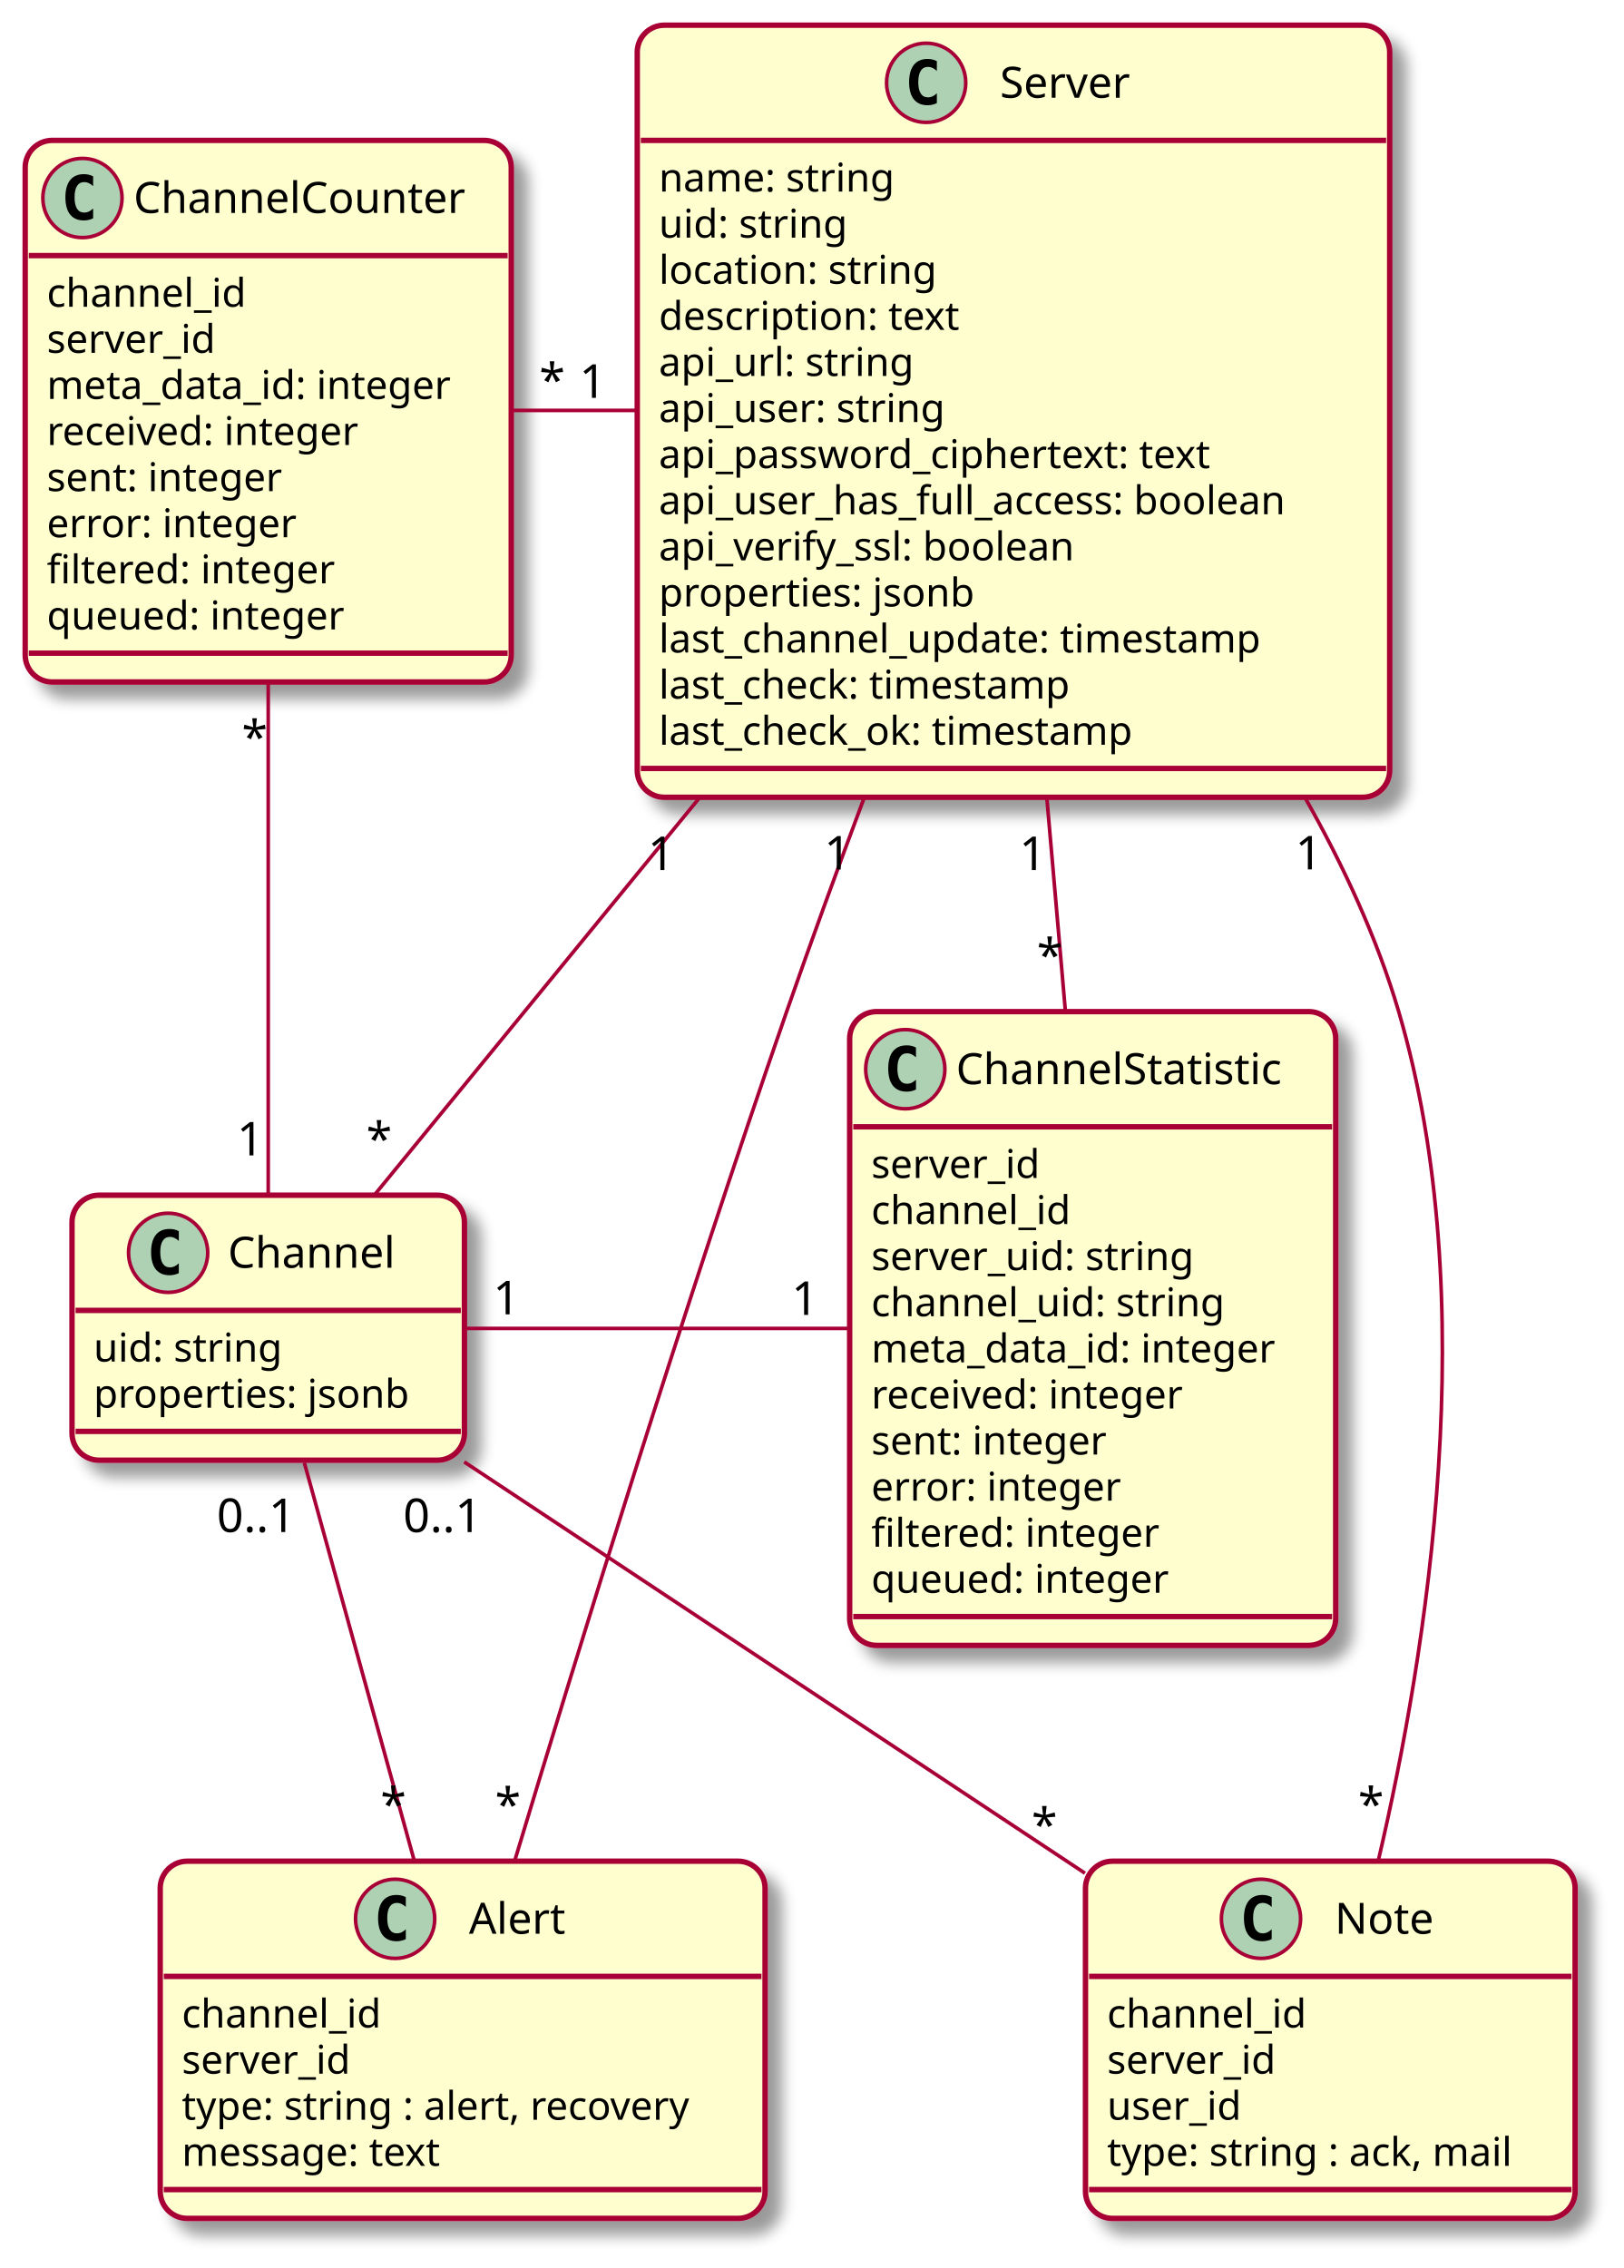
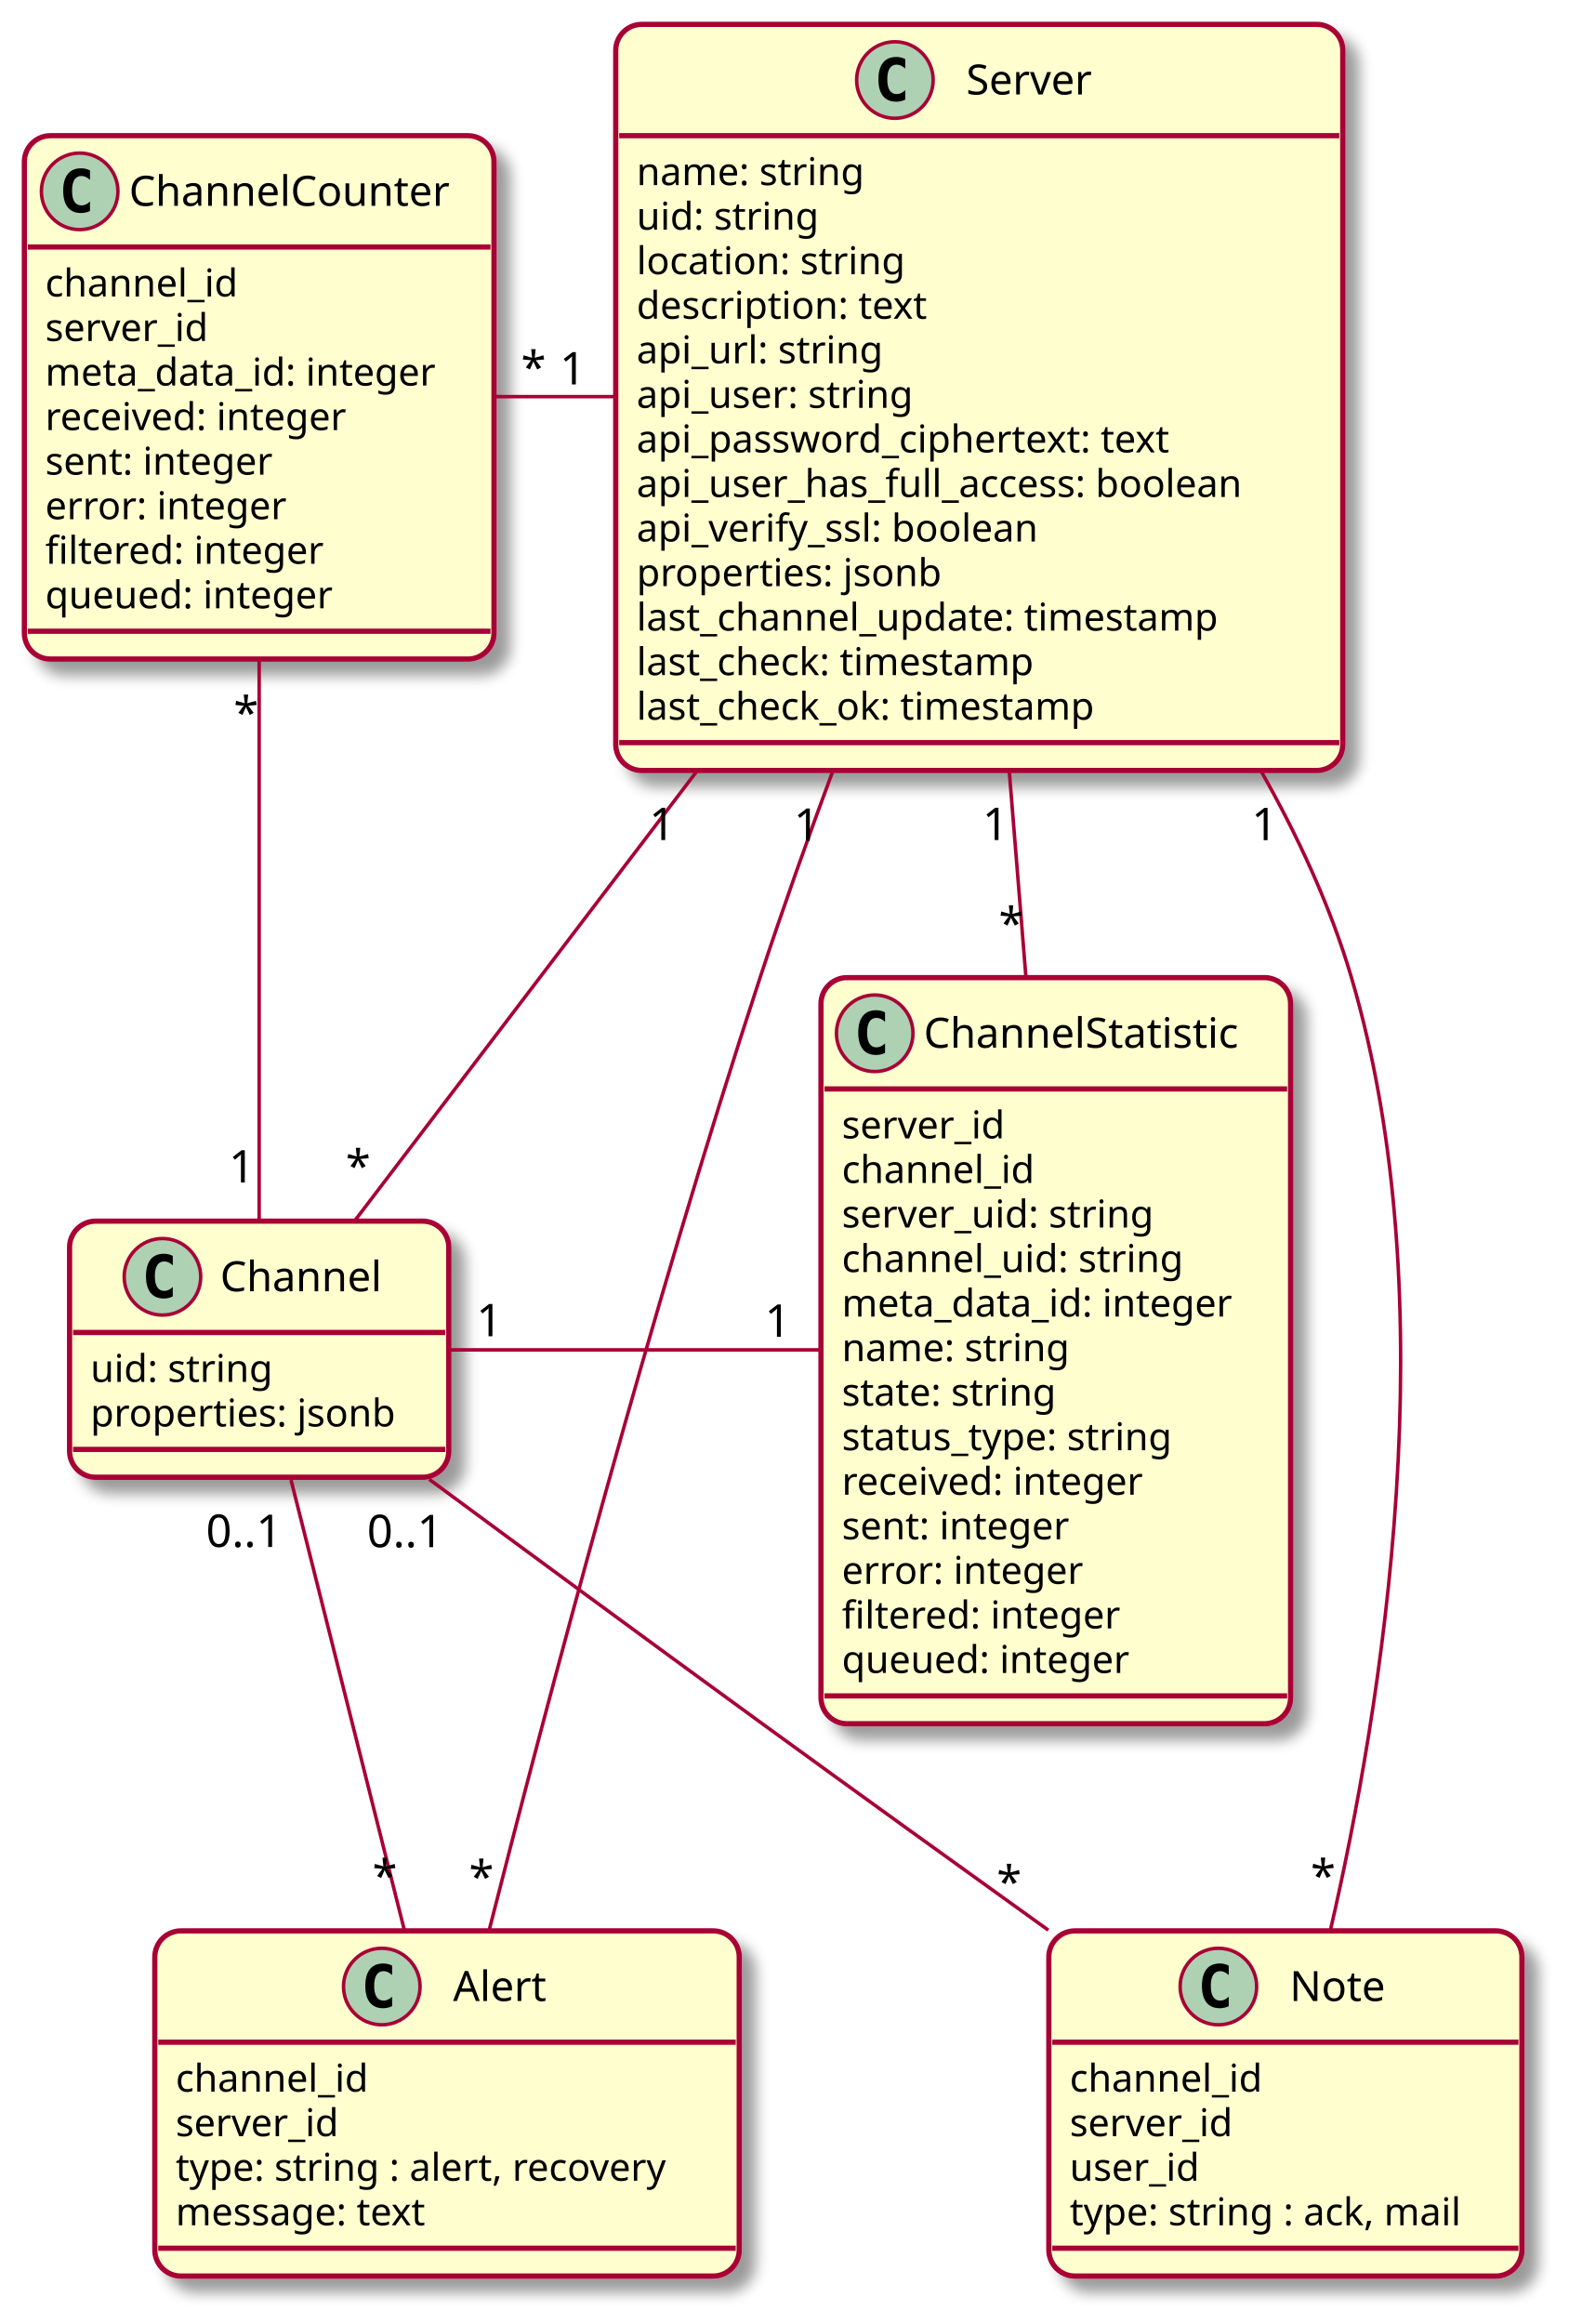
- <svg xmlns="http://www.w3.org/2000/svg" contentScriptType="application/ecmascript" contentStyleType="text/css" height="630px" preserveAspectRatio="none" style="width:451px;height:630px;background:#FFFFFF;" version="1.1" viewBox="0 0 451 630" width="451px" zoomAndPan="magnify">
+ <svg xmlns="http://www.w3.org/2000/svg" contentScriptType="application/ecmascript" contentStyleType="text/css" height="668px" preserveAspectRatio="none" style="width:451px;height:668px;background:#FFFFFF;" version="1.1" viewBox="0 0 451 668" width="451px" zoomAndPan="magnify">
  <defs>
-     <filter height="300%" id="f8u8zro0jej9d" width="300%" x="-1" y="-1">
+     <filter height="300%" id="fb9238nh23pp2" width="300%" x="-1" y="-1">
      <feGaussianBlur result="blurOut" stdDeviation="2.0" />
      <feColorMatrix in="blurOut" result="blurOut2" type="matrix" values="0 0 0 0 0 0 0 0 0 0 0 0 0 0 0 0 0 0 .4 0" />
      <feOffset dx="4.0" dy="4.0" in="blurOut2" result="blurOut3" />
      <feBlend in="SourceGraphic" in2="blurOut3" mode="normal" />
    </filter>
  </defs>
  <g>
-     <rect codeLine="5" fill="#FEFECE" filter="url(#f8u8zro0jej9d)" height="214.461" id="Server" rx="7.5" ry="7.5" style="stroke:#A80036;stroke-width:1.5;" width="209" x="177" y="7" />
+     <rect codeLine="5" fill="#FEFECE" filter="url(#fb9238nh23pp2)" height="214.461" id="Server" rx="7.5" ry="7.5" style="stroke:#A80036;stroke-width:1.5;" width="209" x="177" y="7" />
    <ellipse cx="257.25" cy="23" fill="#ADD1B2" rx="11" ry="11" style="stroke:#A80036;stroke-width:1.0;" />
    <path d="M260.219,28.641 Q259.641,28.938 259,29.078 Q258.359,29.234 257.656,29.234 Q255.156,29.234 253.828,27.594 Q252.516,25.938 252.516,22.812 Q252.516,19.688 253.828,18.031 Q255.156,16.375 257.656,16.375 Q258.359,16.375 259,16.531 Q259.656,16.688 260.219,16.984 L260.219,19.703 Q259.594,19.125 259,18.859 Q258.406,18.578 257.781,18.578 Q256.438,18.578 255.75,19.656 Q255.062,20.719 255.062,22.812 Q255.062,24.906 255.75,25.984 Q256.438,27.047 257.781,27.047 Q258.406,27.047 259,26.781 Q259.594,26.5 260.219,25.922 L260.219,28.641 Z " fill="#000000" />
    <text fill="#000000" font-family="sans-serif" font-size="12" lengthAdjust="spacing" textLength="40" x="277.75" y="27.154">Server</text>
    <line style="stroke:#A80036;stroke-width:1.5;" x1="178" x2="385" y1="39" y2="39" />
    <text fill="#000000" font-family="sans-serif" font-size="11" lengthAdjust="spacing" textLength="72" x="183" y="53.21">name: string</text>
    <text fill="#000000" font-family="sans-serif" font-size="11" lengthAdjust="spacing" textLength="57" x="183" y="66.015">uid: string</text>
    <text fill="#000000" font-family="sans-serif" font-size="11" lengthAdjust="spacing" textLength="84" x="183" y="78.82">location: string</text>
    <text fill="#000000" font-family="sans-serif" font-size="11" lengthAdjust="spacing" textLength="91" x="183" y="91.624">description: text</text>
    <text fill="#000000" font-family="sans-serif" font-size="11" lengthAdjust="spacing" textLength="78" x="183" y="104.429">api_url: string</text>
    <text fill="#000000" font-family="sans-serif" font-size="11" lengthAdjust="spacing" textLength="89" x="183" y="117.234">api_user: string</text>
    <text fill="#000000" font-family="sans-serif" font-size="11" lengthAdjust="spacing" textLength="169" x="183" y="130.039">api_password_ciphertext: text</text>
    <text fill="#000000" font-family="sans-serif" font-size="11" lengthAdjust="spacing" textLength="197" x="183" y="142.843">api_user_has_full_access: boolean</text>
    <text fill="#000000" font-family="sans-serif" font-size="11" lengthAdjust="spacing" textLength="129" x="183" y="155.648">api_verify_ssl: boolean</text>
    <text fill="#000000" font-family="sans-serif" font-size="11" lengthAdjust="spacing" textLength="97" x="183" y="168.453">properties: jsonb</text>
    <text fill="#000000" font-family="sans-serif" font-size="11" lengthAdjust="spacing" textLength="184" x="183" y="181.257">last_channel_update: timestamp</text>
    <text fill="#000000" font-family="sans-serif" font-size="11" lengthAdjust="spacing" textLength="127" x="183" y="194.062">last_check: timestamp</text>
    <text fill="#000000" font-family="sans-serif" font-size="11" lengthAdjust="spacing" textLength="146" x="183" y="206.867">last_check_ok: timestamp</text>
    <line style="stroke:#A80036;stroke-width:1.5;" x1="178" x2="385" y1="213.461" y2="213.461" />
-     <rect codeLine="21" fill="#FEFECE" filter="url(#f8u8zro0jej9d)" height="73.609" id="Channel" rx="7.5" ry="7.5" style="stroke:#A80036;stroke-width:1.5;" width="109" x="20" y="332" />
-     <ellipse cx="46.7" cy="348" fill="#ADD1B2" rx="11" ry="11" style="stroke:#A80036;stroke-width:1.0;" />
-     <path d="M49.669,353.641 Q49.091,353.938 48.45,354.078 Q47.809,354.234 47.106,354.234 Q44.606,354.234 43.278,352.594 Q41.966,350.938 41.966,347.812 Q41.966,344.688 43.278,343.031 Q44.606,341.375 47.106,341.375 Q47.809,341.375 48.45,341.531 Q49.106,341.688 49.669,341.984 L49.669,344.703 Q49.044,344.125 48.45,343.859 Q47.856,343.578 47.231,343.578 Q45.888,343.578 45.2,344.656 Q44.513,345.719 44.513,347.812 Q44.513,349.906 45.2,350.984 Q45.888,352.047 47.231,352.047 Q47.856,352.047 48.45,351.781 Q49.044,351.5 49.669,350.922 L49.669,353.641 Z " fill="#000000" />
-     <text fill="#000000" font-family="sans-serif" font-size="12" lengthAdjust="spacing" textLength="51" x="63.3" y="352.154">Channel</text>
-     <line style="stroke:#A80036;stroke-width:1.5;" x1="21" x2="128" y1="364" y2="364" />
-     <text fill="#000000" font-family="sans-serif" font-size="11" lengthAdjust="spacing" textLength="57" x="26" y="378.21">uid: string</text>
-     <text fill="#000000" font-family="sans-serif" font-size="11" lengthAdjust="spacing" textLength="97" x="26" y="391.015">properties: jsonb</text>
-     <line style="stroke:#A80036;stroke-width:1.5;" x1="21" x2="128" y1="397.609" y2="397.609" />
-     <rect codeLine="26" fill="#FEFECE" filter="url(#f8u8zro0jej9d)" height="176.047" id="ChannelStatistic" rx="7.5" ry="7.5" style="stroke:#A80036;stroke-width:1.5;" width="135" x="236" y="281" />
+     <rect codeLine="21" fill="#FEFECE" filter="url(#fb9238nh23pp2)" height="73.609" id="Channel" rx="7.5" ry="7.5" style="stroke:#A80036;stroke-width:1.5;" width="109" x="20" y="351" />
+     <ellipse cx="46.7" cy="367" fill="#ADD1B2" rx="11" ry="11" style="stroke:#A80036;stroke-width:1.0;" />
+     <path d="M49.669,372.641 Q49.091,372.938 48.45,373.078 Q47.809,373.234 47.106,373.234 Q44.606,373.234 43.278,371.594 Q41.966,369.938 41.966,366.812 Q41.966,363.688 43.278,362.031 Q44.606,360.375 47.106,360.375 Q47.809,360.375 48.45,360.531 Q49.106,360.688 49.669,360.984 L49.669,363.703 Q49.044,363.125 48.45,362.859 Q47.856,362.578 47.231,362.578 Q45.888,362.578 45.2,363.656 Q44.513,364.719 44.513,366.812 Q44.513,368.906 45.2,369.984 Q45.888,371.047 47.231,371.047 Q47.856,371.047 48.45,370.781 Q49.044,370.5 49.669,369.922 L49.669,372.641 Z " fill="#000000" />
+     <text fill="#000000" font-family="sans-serif" font-size="12" lengthAdjust="spacing" textLength="51" x="63.3" y="371.154">Channel</text>
+     <line style="stroke:#A80036;stroke-width:1.5;" x1="21" x2="128" y1="383" y2="383" />
+     <text fill="#000000" font-family="sans-serif" font-size="11" lengthAdjust="spacing" textLength="57" x="26" y="397.21">uid: string</text>
+     <text fill="#000000" font-family="sans-serif" font-size="11" lengthAdjust="spacing" textLength="97" x="26" y="410.015">properties: jsonb</text>
+     <line style="stroke:#A80036;stroke-width:1.5;" x1="21" x2="128" y1="416.609" y2="416.609" />
+     <rect codeLine="26" fill="#FEFECE" filter="url(#fb9238nh23pp2)" height="214.461" id="ChannelStatistic" rx="7.5" ry="7.5" style="stroke:#A80036;stroke-width:1.5;" width="135" x="236" y="281" />
    <ellipse cx="251.45" cy="297" fill="#ADD1B2" rx="11" ry="11" style="stroke:#A80036;stroke-width:1.0;" />
    <path d="M254.419,302.641 Q253.841,302.938 253.2,303.078 Q252.559,303.234 251.856,303.234 Q249.356,303.234 248.028,301.594 Q246.716,299.938 246.716,296.812 Q246.716,293.688 248.028,292.031 Q249.356,290.375 251.856,290.375 Q252.559,290.375 253.2,290.531 Q253.856,290.688 254.419,290.984 L254.419,293.703 Q253.794,293.125 253.2,292.859 Q252.606,292.578 251.981,292.578 Q250.637,292.578 249.95,293.656 Q249.262,294.719 249.262,296.812 Q249.262,298.906 249.95,299.984 Q250.637,301.047 251.981,301.047 Q252.606,301.047 253.2,300.781 Q253.794,300.5 254.419,299.922 L254.419,302.641 Z " fill="#000000" />
    <text fill="#000000" font-family="sans-serif" font-size="12" lengthAdjust="spacing" textLength="102" x="265.55" y="301.154">ChannelStatistic</text>
    <line style="stroke:#A80036;stroke-width:1.5;" x1="237" x2="370" y1="313" y2="313" />
    <text fill="#000000" font-family="sans-serif" font-size="11" lengthAdjust="spacing" textLength="53" x="242" y="327.21">server_id</text>
    <text fill="#000000" font-family="sans-serif" font-size="11" lengthAdjust="spacing" textLength="60" x="242" y="340.015">channel_id</text>
    <text fill="#000000" font-family="sans-serif" font-size="11" lengthAdjust="spacing" textLength="100" x="242" y="352.82">server_uid: string</text>
    <text fill="#000000" font-family="sans-serif" font-size="11" lengthAdjust="spacing" textLength="107" x="242" y="365.625">channel_uid: string</text>
    <text fill="#000000" font-family="sans-serif" font-size="11" lengthAdjust="spacing" textLength="123" x="242" y="378.429">meta_data_id: integer</text>
-     <text fill="#000000" font-family="sans-serif" font-size="11" lengthAdjust="spacing" textLength="95" x="242" y="391.234">received: integer</text>
-     <text fill="#000000" font-family="sans-serif" font-size="11" lengthAdjust="spacing" textLength="72" x="242" y="404.039">sent: integer</text>
-     <text fill="#000000" font-family="sans-serif" font-size="11" lengthAdjust="spacing" textLength="76" x="242" y="416.843">error: integer</text>
-     <text fill="#000000" font-family="sans-serif" font-size="11" lengthAdjust="spacing" textLength="87" x="242" y="429.648">filtered: integer</text>
-     <text fill="#000000" font-family="sans-serif" font-size="11" lengthAdjust="spacing" textLength="89" x="242" y="442.453">queued: integer</text>
-     <line style="stroke:#A80036;stroke-width:1.5;" x1="237" x2="370" y1="449.047" y2="449.047" />
-     <rect codeLine="39" fill="#FEFECE" filter="url(#f8u8zro0jej9d)" height="150.438" id="ChannelCounter" rx="7.5" ry="7.5" style="stroke:#A80036;stroke-width:1.5;" width="135" x="7" y="39" />
+     <text fill="#000000" font-family="sans-serif" font-size="11" lengthAdjust="spacing" textLength="72" x="242" y="391.234">name: string</text>
+     <text fill="#000000" font-family="sans-serif" font-size="11" lengthAdjust="spacing" textLength="69" x="242" y="404.039">state: string</text>
+     <text fill="#000000" font-family="sans-serif" font-size="11" lengthAdjust="spacing" textLength="106" x="242" y="416.843">status_type: string</text>
+     <text fill="#000000" font-family="sans-serif" font-size="11" lengthAdjust="spacing" textLength="95" x="242" y="429.648">received: integer</text>
+     <text fill="#000000" font-family="sans-serif" font-size="11" lengthAdjust="spacing" textLength="72" x="242" y="442.453">sent: integer</text>
+     <text fill="#000000" font-family="sans-serif" font-size="11" lengthAdjust="spacing" textLength="76" x="242" y="455.257">error: integer</text>
+     <text fill="#000000" font-family="sans-serif" font-size="11" lengthAdjust="spacing" textLength="87" x="242" y="468.062">filtered: integer</text>
+     <text fill="#000000" font-family="sans-serif" font-size="11" lengthAdjust="spacing" textLength="89" x="242" y="480.867">queued: integer</text>
+     <line style="stroke:#A80036;stroke-width:1.5;" x1="237" x2="370" y1="487.461" y2="487.461" />
+     <rect codeLine="42" fill="#FEFECE" filter="url(#fb9238nh23pp2)" height="150.438" id="ChannelCounter" rx="7.5" ry="7.5" style="stroke:#A80036;stroke-width:1.5;" width="135" x="7" y="39" />
    <ellipse cx="22.9" cy="55" fill="#ADD1B2" rx="11" ry="11" style="stroke:#A80036;stroke-width:1.0;" />
    <path d="M25.869,60.641 Q25.291,60.938 24.65,61.078 Q24.009,61.234 23.306,61.234 Q20.806,61.234 19.478,59.594 Q18.166,57.938 18.166,54.812 Q18.166,51.688 19.478,50.031 Q20.806,48.375 23.306,48.375 Q24.009,48.375 24.65,48.531 Q25.306,48.688 25.869,48.984 L25.869,51.703 Q25.244,51.125 24.65,50.859 Q24.056,50.578 23.431,50.578 Q22.087,50.578 21.4,51.656 Q20.712,52.719 20.712,54.812 Q20.712,56.906 21.4,57.984 Q22.087,59.047 23.431,59.047 Q24.056,59.047 24.65,58.781 Q25.244,58.5 25.869,57.922 L25.869,60.641 Z " fill="#000000" />
    <text fill="#000000" font-family="sans-serif" font-size="12" lengthAdjust="spacing" textLength="101" x="37.1" y="59.154">ChannelCounter</text>
    <line style="stroke:#A80036;stroke-width:1.5;" x1="8" x2="141" y1="71" y2="71" />
    <text fill="#000000" font-family="sans-serif" font-size="11" lengthAdjust="spacing" textLength="60" x="13" y="85.21">channel_id</text>
    <text fill="#000000" font-family="sans-serif" font-size="11" lengthAdjust="spacing" textLength="53" x="13" y="98.015">server_id</text>
    <text fill="#000000" font-family="sans-serif" font-size="11" lengthAdjust="spacing" textLength="123" x="13" y="110.82">meta_data_id: integer</text>
    <text fill="#000000" font-family="sans-serif" font-size="11" lengthAdjust="spacing" textLength="95" x="13" y="123.624">received: integer</text>
    <text fill="#000000" font-family="sans-serif" font-size="11" lengthAdjust="spacing" textLength="72" x="13" y="136.429">sent: integer</text>
    <text fill="#000000" font-family="sans-serif" font-size="11" lengthAdjust="spacing" textLength="76" x="13" y="149.234">error: integer</text>
    <text fill="#000000" font-family="sans-serif" font-size="11" lengthAdjust="spacing" textLength="87" x="13" y="162.039">filtered: integer</text>
    <text fill="#000000" font-family="sans-serif" font-size="11" lengthAdjust="spacing" textLength="89" x="13" y="174.843">queued: integer</text>
    <line style="stroke:#A80036;stroke-width:1.5;" x1="8" x2="141" y1="181.438" y2="181.438" />
-     <rect codeLine="50" fill="#FEFECE" filter="url(#f8u8zro0jej9d)" height="99.219" id="Alert" rx="7.5" ry="7.5" style="stroke:#A80036;stroke-width:1.5;" width="168" x="44.5" y="517" />
-     <ellipse cx="109.75" cy="533" fill="#ADD1B2" rx="11" ry="11" style="stroke:#A80036;stroke-width:1.0;" />
-     <path d="M112.719,538.641 Q112.141,538.938 111.5,539.078 Q110.859,539.234 110.156,539.234 Q107.656,539.234 106.328,537.594 Q105.016,535.938 105.016,532.812 Q105.016,529.688 106.328,528.031 Q107.656,526.375 110.156,526.375 Q110.859,526.375 111.5,526.531 Q112.156,526.688 112.719,526.984 L112.719,529.703 Q112.094,529.125 111.5,528.859 Q110.906,528.578 110.281,528.578 Q108.938,528.578 108.25,529.656 Q107.562,530.719 107.562,532.812 Q107.562,534.906 108.25,535.984 Q108.938,537.047 110.281,537.047 Q110.906,537.047 111.5,536.781 Q112.094,536.5 112.719,535.922 L112.719,538.641 Z " fill="#000000" />
-     <text fill="#000000" font-family="sans-serif" font-size="12" lengthAdjust="spacing" textLength="29" x="130.25" y="537.154">Alert</text>
-     <line style="stroke:#A80036;stroke-width:1.5;" x1="45.5" x2="211.5" y1="549" y2="549" />
-     <text fill="#000000" font-family="sans-serif" font-size="11" lengthAdjust="spacing" textLength="60" x="50.5" y="563.21">channel_id</text>
-     <text fill="#000000" font-family="sans-serif" font-size="11" lengthAdjust="spacing" textLength="53" x="50.5" y="576.015">server_id</text>
-     <text fill="#000000" font-family="sans-serif" font-size="11" lengthAdjust="spacing" textLength="156" x="50.5" y="588.82">type: string : alert, recovery</text>
-     <text fill="#000000" font-family="sans-serif" font-size="11" lengthAdjust="spacing" textLength="81" x="50.5" y="601.625">message: text</text>
-     <line style="stroke:#A80036;stroke-width:1.5;" x1="45.5" x2="211.5" y1="608.219" y2="608.219" />
-     <rect codeLine="57" fill="#FEFECE" filter="url(#f8u8zro0jej9d)" height="99.219" id="Note" rx="7.5" ry="7.5" style="stroke:#A80036;stroke-width:1.5;" width="136" x="301.5" y="517" />
-     <ellipse cx="350.25" cy="533" fill="#ADD1B2" rx="11" ry="11" style="stroke:#A80036;stroke-width:1.0;" />
-     <path d="M353.219,538.641 Q352.641,538.938 352,539.078 Q351.359,539.234 350.656,539.234 Q348.156,539.234 346.828,537.594 Q345.516,535.938 345.516,532.812 Q345.516,529.688 346.828,528.031 Q348.156,526.375 350.656,526.375 Q351.359,526.375 352,526.531 Q352.656,526.688 353.219,526.984 L353.219,529.703 Q352.594,529.125 352,528.859 Q351.406,528.578 350.781,528.578 Q349.438,528.578 348.75,529.656 Q348.062,530.719 348.062,532.812 Q348.062,534.906 348.75,535.984 Q349.438,537.047 350.781,537.047 Q351.406,537.047 352,536.781 Q352.594,536.5 353.219,535.922 L353.219,538.641 Z " fill="#000000" />
-     <text fill="#000000" font-family="sans-serif" font-size="12" lengthAdjust="spacing" textLength="30" x="370.75" y="537.154">Note</text>
-     <line style="stroke:#A80036;stroke-width:1.5;" x1="302.5" x2="436.5" y1="549" y2="549" />
-     <text fill="#000000" font-family="sans-serif" font-size="11" lengthAdjust="spacing" textLength="60" x="307.5" y="563.21">channel_id</text>
-     <text fill="#000000" font-family="sans-serif" font-size="11" lengthAdjust="spacing" textLength="53" x="307.5" y="576.015">server_id</text>
-     <text fill="#000000" font-family="sans-serif" font-size="11" lengthAdjust="spacing" textLength="42" x="307.5" y="588.82">user_id</text>
-     <text fill="#000000" font-family="sans-serif" font-size="11" lengthAdjust="spacing" textLength="124" x="307.5" y="601.625">type: string : ack, mail</text>
-     <line style="stroke:#A80036;stroke-width:1.5;" x1="302.5" x2="436.5" y1="608.219" y2="608.219" />
-     <path codeLine="64" d="M194.61,221.2 C162.31,260.68 127.78,302.88 104.08,331.85 " fill="none" id="Server-Channel" style="stroke:#A80036;stroke-width:1.0;" />
-     <text fill="#000000" font-family="sans-serif" font-size="13" lengthAdjust="spacing" textLength="8" x="179.935" y="241.678">1</text>
-     <text fill="#000000" font-family="sans-serif" font-size="13" lengthAdjust="spacing" textLength="7" x="101.725" y="321.01">*</text>
-     <path codeLine="65" d="M290.73,221.2 C292.46,241.07 294.25,261.64 295.92,280.86 " fill="none" id="Server-ChannelStatistic" style="stroke:#A80036;stroke-width:1.0;" />
-     <text fill="#000000" font-family="sans-serif" font-size="13" lengthAdjust="spacing" textLength="8" x="283.114" y="241.678">1</text>
-     <text fill="#000000" font-family="sans-serif" font-size="13" lengthAdjust="spacing" textLength="7" x="288.002" y="270.01">*</text>
-     <path codeLine="66" d="M129.07,369 C164.61,369 200.16,369 235.7,369 " fill="none" id="Channel-ChannelStatistic" style="stroke:#A80036;stroke-width:1.0;" />
-     <text fill="#000000" font-family="sans-serif" font-size="13" lengthAdjust="spacing" textLength="8" x="136.94" y="365.094">1</text>
-     <text fill="#000000" font-family="sans-serif" font-size="13" lengthAdjust="spacing" textLength="8" x="219.847" y="365.251">1</text>
-     <path codeLine="67" d="M142.02,114 C153.64,114 165.26,114 176.89,114 " fill="none" id="ChannelCounter-Server" style="stroke:#A80036;stroke-width:1.0;" />
+     <rect codeLine="53" fill="#FEFECE" filter="url(#fb9238nh23pp2)" height="99.219" id="Alert" rx="7.5" ry="7.5" style="stroke:#A80036;stroke-width:1.5;" width="168" x="44.5" y="555" />
+     <ellipse cx="109.75" cy="571" fill="#ADD1B2" rx="11" ry="11" style="stroke:#A80036;stroke-width:1.0;" />
+     <path d="M112.719,576.641 Q112.141,576.938 111.5,577.078 Q110.859,577.234 110.156,577.234 Q107.656,577.234 106.328,575.594 Q105.016,573.938 105.016,570.812 Q105.016,567.688 106.328,566.031 Q107.656,564.375 110.156,564.375 Q110.859,564.375 111.5,564.531 Q112.156,564.688 112.719,564.984 L112.719,567.703 Q112.094,567.125 111.5,566.859 Q110.906,566.578 110.281,566.578 Q108.938,566.578 108.25,567.656 Q107.562,568.719 107.562,570.812 Q107.562,572.906 108.25,573.984 Q108.938,575.047 110.281,575.047 Q110.906,575.047 111.5,574.781 Q112.094,574.5 112.719,573.922 L112.719,576.641 Z " fill="#000000" />
+     <text fill="#000000" font-family="sans-serif" font-size="12" lengthAdjust="spacing" textLength="29" x="130.25" y="575.154">Alert</text>
+     <line style="stroke:#A80036;stroke-width:1.5;" x1="45.5" x2="211.5" y1="587" y2="587" />
+     <text fill="#000000" font-family="sans-serif" font-size="11" lengthAdjust="spacing" textLength="60" x="50.5" y="601.21">channel_id</text>
+     <text fill="#000000" font-family="sans-serif" font-size="11" lengthAdjust="spacing" textLength="53" x="50.5" y="614.015">server_id</text>
+     <text fill="#000000" font-family="sans-serif" font-size="11" lengthAdjust="spacing" textLength="156" x="50.5" y="626.82">type: string : alert, recovery</text>
+     <text fill="#000000" font-family="sans-serif" font-size="11" lengthAdjust="spacing" textLength="81" x="50.5" y="639.625">message: text</text>
+     <line style="stroke:#A80036;stroke-width:1.5;" x1="45.5" x2="211.5" y1="646.219" y2="646.219" />
+     <rect codeLine="60" fill="#FEFECE" filter="url(#fb9238nh23pp2)" height="99.219" id="Note" rx="7.5" ry="7.5" style="stroke:#A80036;stroke-width:1.5;" width="136" x="301.5" y="555" />
+     <ellipse cx="350.25" cy="571" fill="#ADD1B2" rx="11" ry="11" style="stroke:#A80036;stroke-width:1.0;" />
+     <path d="M353.219,576.641 Q352.641,576.938 352,577.078 Q351.359,577.234 350.656,577.234 Q348.156,577.234 346.828,575.594 Q345.516,573.938 345.516,570.812 Q345.516,567.688 346.828,566.031 Q348.156,564.375 350.656,564.375 Q351.359,564.375 352,564.531 Q352.656,564.688 353.219,564.984 L353.219,567.703 Q352.594,567.125 352,566.859 Q351.406,566.578 350.781,566.578 Q349.438,566.578 348.75,567.656 Q348.062,568.719 348.062,570.812 Q348.062,572.906 348.75,573.984 Q349.438,575.047 350.781,575.047 Q351.406,575.047 352,574.781 Q352.594,574.5 353.219,573.922 L353.219,576.641 Z " fill="#000000" />
+     <text fill="#000000" font-family="sans-serif" font-size="12" lengthAdjust="spacing" textLength="30" x="370.75" y="575.154">Note</text>
+     <line style="stroke:#A80036;stroke-width:1.5;" x1="302.5" x2="436.5" y1="587" y2="587" />
+     <text fill="#000000" font-family="sans-serif" font-size="11" lengthAdjust="spacing" textLength="60" x="307.5" y="601.21">channel_id</text>
+     <text fill="#000000" font-family="sans-serif" font-size="11" lengthAdjust="spacing" textLength="53" x="307.5" y="614.015">server_id</text>
+     <text fill="#000000" font-family="sans-serif" font-size="11" lengthAdjust="spacing" textLength="42" x="307.5" y="626.82">user_id</text>
+     <text fill="#000000" font-family="sans-serif" font-size="11" lengthAdjust="spacing" textLength="124" x="307.5" y="639.625">type: string : ack, mail</text>
+     <line style="stroke:#A80036;stroke-width:1.5;" x1="302.5" x2="436.5" y1="646.219" y2="646.219" />
+     <path codeLine="67" d="M200.58,221.33 C165.65,267.22 127.12,317.85 101.96,350.91 " fill="none" id="Server-Channel" style="stroke:#A80036;stroke-width:1.0;" />
+     <text fill="#000000" font-family="sans-serif" font-size="13" lengthAdjust="spacing" textLength="8" x="186.609" y="241.459">1</text>
+     <text fill="#000000" font-family="sans-serif" font-size="13" lengthAdjust="spacing" textLength="7" x="99.378" y="339.804">*</text>
+     <path codeLine="68" d="M290.1,221.33 C291.68,240.85 293.33,261.23 294.91,280.74 " fill="none" id="Server-ChannelStatistic" style="stroke:#A80036;stroke-width:1.0;" />
+     <text fill="#000000" font-family="sans-serif" font-size="13" lengthAdjust="spacing" textLength="8" x="282.423" y="241.459">1</text>
+     <text fill="#000000" font-family="sans-serif" font-size="13" lengthAdjust="spacing" textLength="7" x="287.098" y="270.085">*</text>
+     <path codeLine="69" d="M129.07,388 C164.61,388 200.16,388 235.7,388 " fill="none" id="Channel-ChannelStatistic" style="stroke:#A80036;stroke-width:1.0;" />
+     <text fill="#000000" font-family="sans-serif" font-size="13" lengthAdjust="spacing" textLength="8" x="136.94" y="384.094">1</text>
+     <text fill="#000000" font-family="sans-serif" font-size="13" lengthAdjust="spacing" textLength="8" x="219.847" y="384.229">1</text>
+     <path codeLine="70" d="M142.02,114 C153.64,114 165.26,114 176.89,114 " fill="none" id="ChannelCounter-Server" style="stroke:#A80036;stroke-width:1.0;" />
    <text fill="#000000" font-family="sans-serif" font-size="13" lengthAdjust="spacing" textLength="7" x="149.788" y="110.23">*</text>
    <text fill="#000000" font-family="sans-serif" font-size="13" lengthAdjust="spacing" textLength="8" x="160.914" y="110.504">1</text>
-     <path codeLine="68" d="M74.5,189.2 C74.5,236.15 74.5,294.76 74.5,331.8 " fill="none" id="ChannelCounter-Channel" style="stroke:#A80036;stroke-width:1.0;" />
-     <text fill="#000000" font-family="sans-serif" font-size="13" lengthAdjust="spacing" textLength="7" x="67.156" y="209.393">*</text>
-     <text fill="#000000" font-family="sans-serif" font-size="13" lengthAdjust="spacing" textLength="8" x="65.787" y="320.951">1</text>
-     <path codeLine="69" d="M240.11,221.39 C232.72,241.13 225.23,261.64 218.5,281 C189.92,363.21 160.09,460.04 142.96,516.9 " fill="none" id="Server-Alert" style="stroke:#A80036;stroke-width:1.0;" />
-     <text fill="#000000" font-family="sans-serif" font-size="13" lengthAdjust="spacing" textLength="8" x="228.918" y="241.524">1</text>
-     <text fill="#000000" font-family="sans-serif" font-size="13" lengthAdjust="spacing" textLength="7" x="137.501" y="505.931">*</text>
-     <path codeLine="70" d="M84.53,406.31 C93.13,437.45 105.6,482.58 115.06,516.84 " fill="none" id="Channel-Alert" style="stroke:#A80036;stroke-width:1.0;" />
-     <text fill="#000000" font-family="sans-serif" font-size="13" lengthAdjust="spacing" textLength="24" x="60.216" y="425.56">0..1</text>
-     <text fill="#000000" font-family="sans-serif" font-size="13" lengthAdjust="spacing" textLength="7" x="105.678" y="505.863">*</text>
-     <path codeLine="71" d="M362.37,221.37 C373.13,240.35 382.5,260.61 388.5,281 C412.09,361.14 396.32,459.24 382.84,516.81 " fill="none" id="Server-Note" style="stroke:#A80036;stroke-width:1.0;" />
+     <path codeLine="71" d="M74.5,189.33 C74.5,241.86 74.5,309.98 74.5,350.99 " fill="none" id="ChannelCounter-Channel" style="stroke:#A80036;stroke-width:1.0;" />
+     <text fill="#000000" font-family="sans-serif" font-size="13" lengthAdjust="spacing" textLength="7" x="67.156" y="209.536">*</text>
+     <text fill="#000000" font-family="sans-serif" font-size="13" lengthAdjust="spacing" textLength="8" x="65.763" y="339.899">1</text>
+     <path codeLine="72" d="M239.56,221.2 C232.22,240.97 224.9,261.53 218.5,281 C186.98,376.95 156.78,491.22 140.64,554.73 " fill="none" id="Server-Alert" style="stroke:#A80036;stroke-width:1.0;" />
+     <text fill="#000000" font-family="sans-serif" font-size="13" lengthAdjust="spacing" textLength="8" x="228.186" y="241.678">1</text>
+     <text fill="#000000" font-family="sans-serif" font-size="13" lengthAdjust="spacing" textLength="7" x="134.801" y="544.096">*</text>
+     <path codeLine="73" d="M83.66,425.39 C92.63,461.01 106.35,515.5 116.25,554.83 " fill="none" id="Channel-Alert" style="stroke:#A80036;stroke-width:1.0;" />
+     <text fill="#000000" font-family="sans-serif" font-size="13" lengthAdjust="spacing" textLength="24" x="59.207" y="444.653">0..1</text>
+     <text fill="#000000" font-family="sans-serif" font-size="13" lengthAdjust="spacing" textLength="7" x="107.035" y="543.851">*</text>
+     <path codeLine="74" d="M362.37,221.37 C373.13,240.35 382.5,260.61 388.5,281 C416.14,374.89 397.27,490.62 382.45,554.8 " fill="none" id="Server-Note" style="stroke:#A80036;stroke-width:1.0;" />
    <text fill="#000000" font-family="sans-serif" font-size="13" lengthAdjust="spacing" textLength="8" x="359.775" y="241.502">1</text>
-     <text fill="#000000" font-family="sans-serif" font-size="13" lengthAdjust="spacing" textLength="7" x="377.224" y="505.829">*</text>
-     <path codeLine="72" d="M128.95,406.09 C177.56,438.3 248.97,485.62 301.36,520.34 " fill="none" id="Channel-Note" style="stroke:#A80036;stroke-width:1.0;" />
-     <text fill="#000000" font-family="sans-serif" font-size="13" lengthAdjust="spacing" textLength="24" x="111.981" y="425.586">0..1</text>
-     <text fill="#000000" font-family="sans-serif" font-size="13" lengthAdjust="spacing" textLength="7" x="286.524" y="511.533">*</text>
+     <text fill="#000000" font-family="sans-serif" font-size="13" lengthAdjust="spacing" textLength="7" x="376.779" y="543.817">*</text>
+     <path codeLine="75" d="M123.39,425.2 C151.21,445.75 186.74,471.9 218.5,495 C245.52,514.65 275.37,536.15 301.35,554.79 " fill="none" id="Channel-Note" style="stroke:#A80036;stroke-width:1.0;" />
+     <text fill="#000000" font-family="sans-serif" font-size="13" lengthAdjust="spacing" textLength="24" x="105.5" y="444.714">0..1</text>
+     <text fill="#000000" font-family="sans-serif" font-size="13" lengthAdjust="spacing" textLength="7" x="286.513" y="545.595">*</text>
  </g>
</svg>
